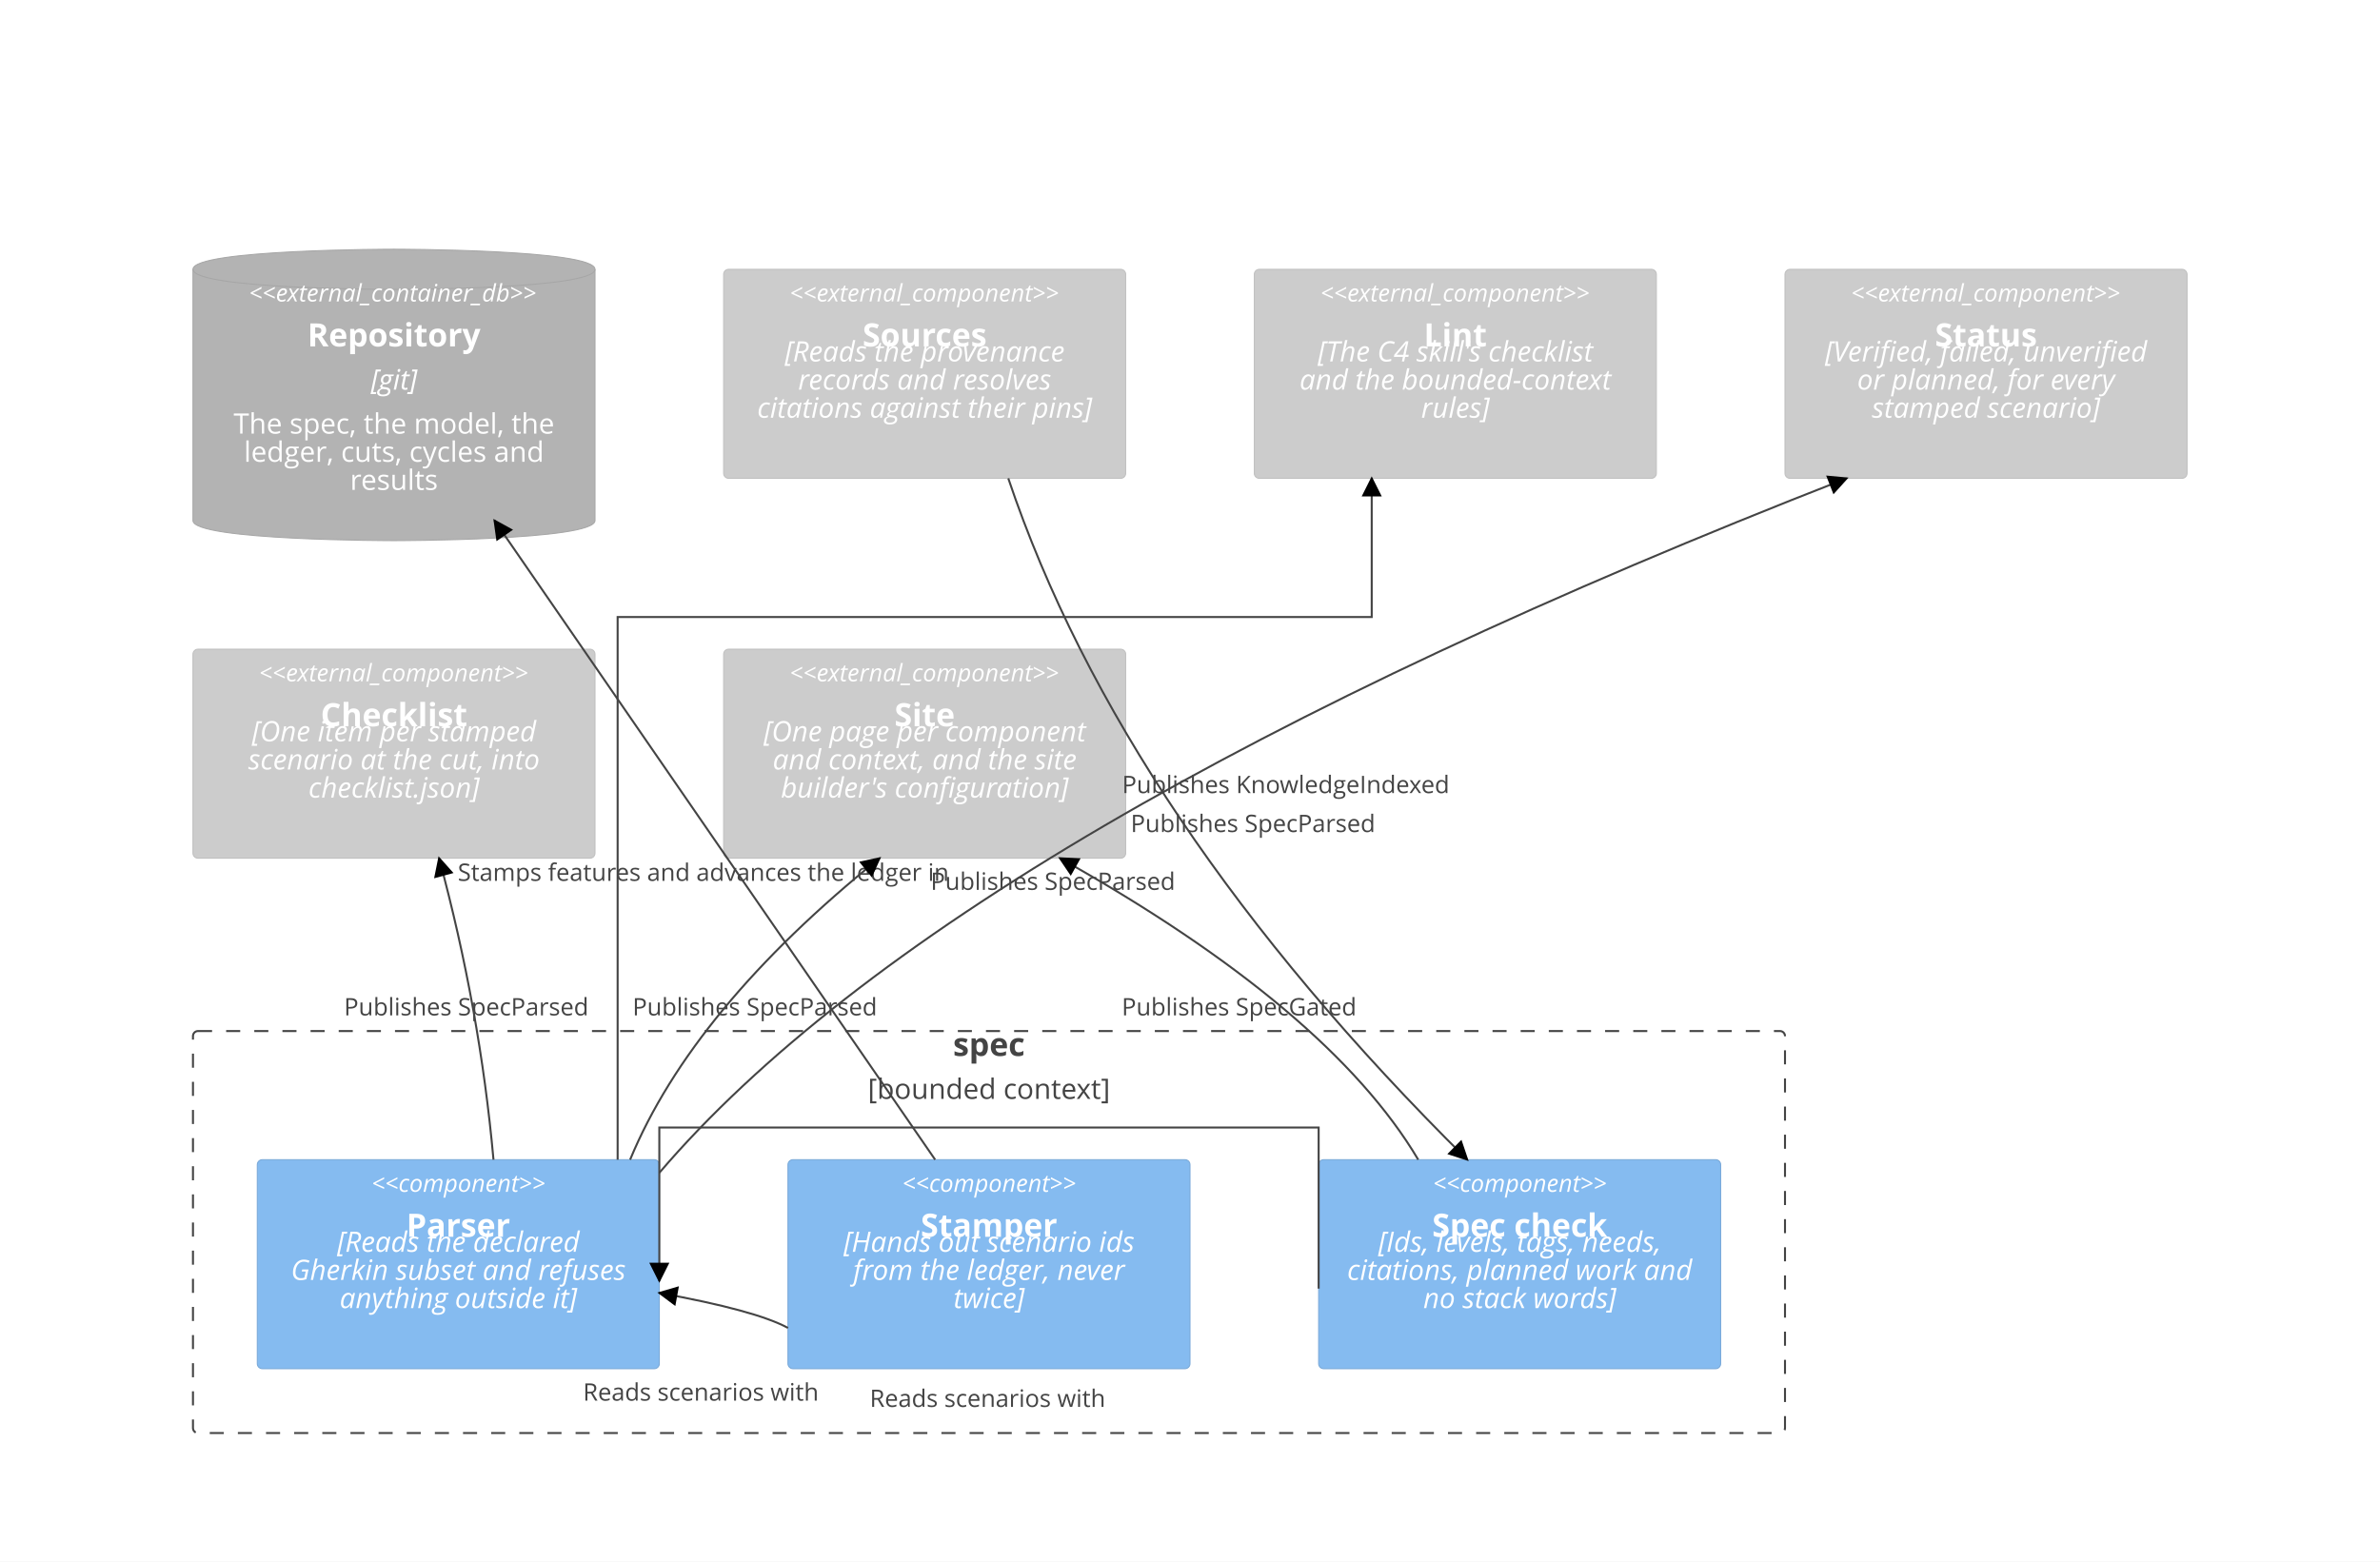
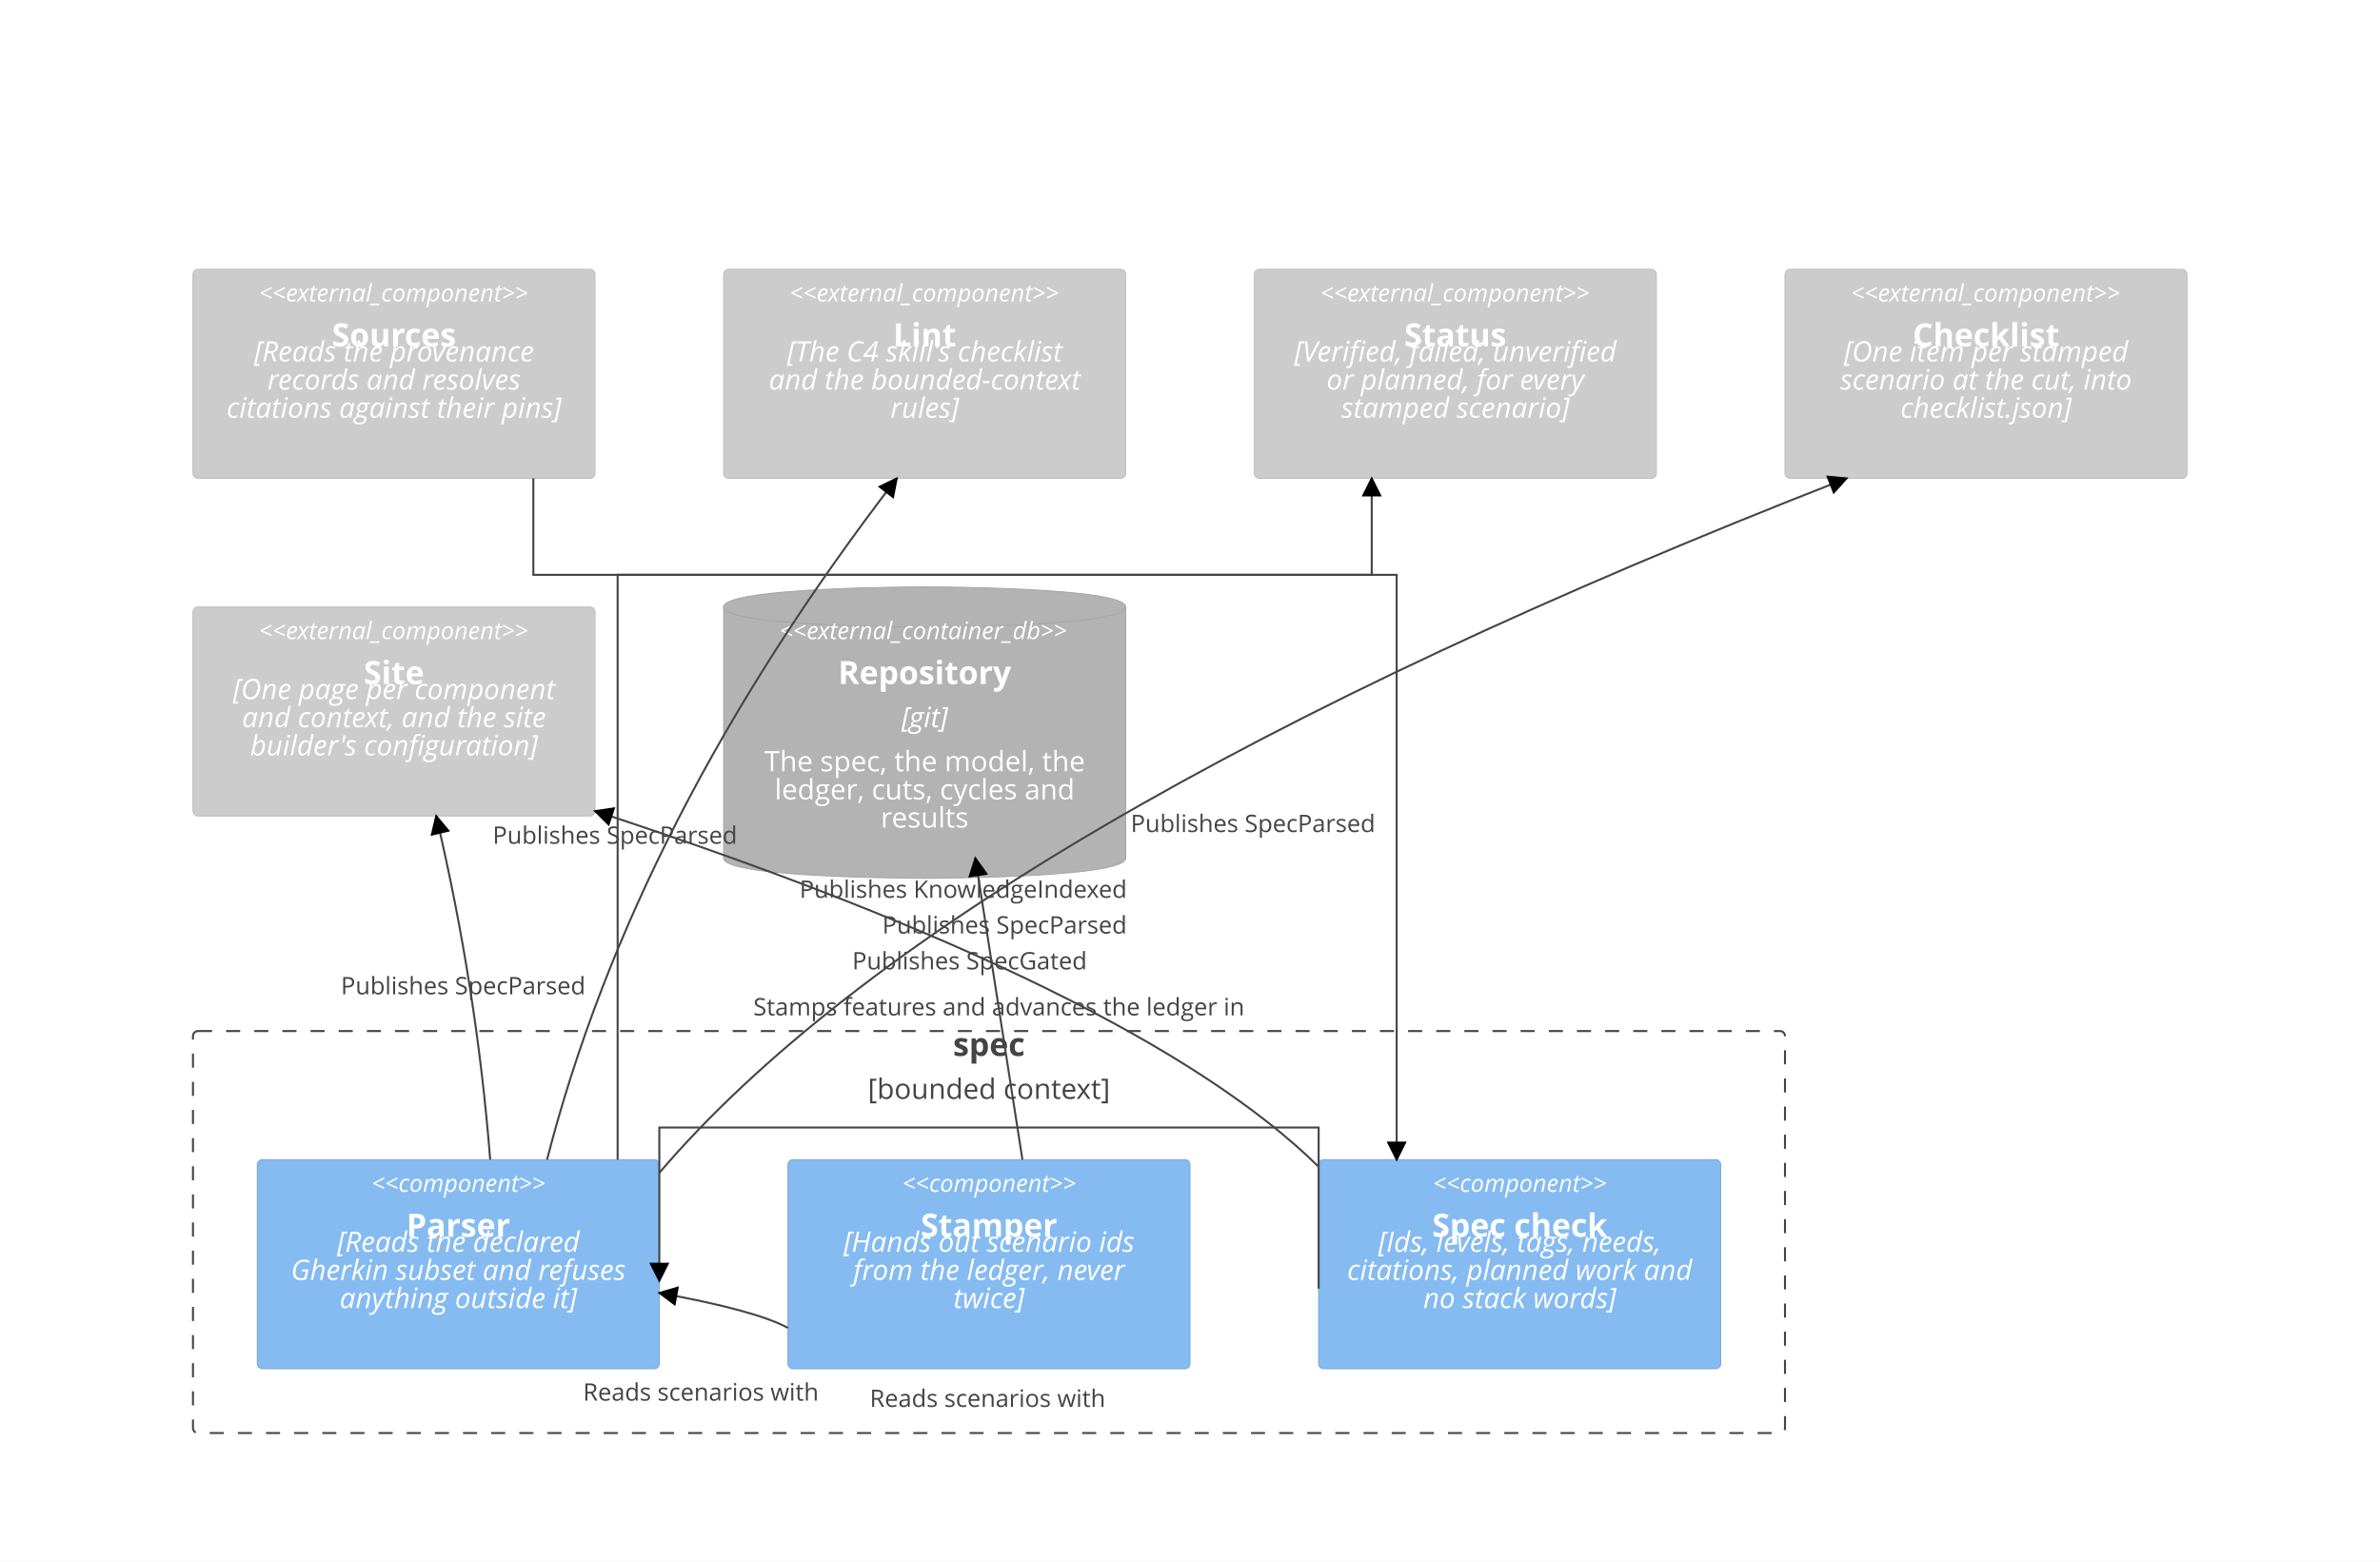
<svg xmlns="http://www.w3.org/2000/svg" width="100%" viewBox="0 -8 1184 777" style="max-width: 1184.000px;">
  <rect x="0" y="-8" width="1184" height="777" fill="#FFFFFF" />
  <defs>
    <symbol id="computer" width="24" height="24">
      <path transform="scale(.5)" d="M2 2v13h20v-13h-20zm18 11h-16v-9h16v9zm-10.228 6l.466-1h3.524l.467 1h-4.457zm14.228 3h-24l2-6h2.104l-1.33 4h18.45l-1.297-4h2.073l2 6zm-5-10h-14v-7h14v7z" />
    </symbol>
  </defs>
  <defs>
    <symbol id="database" fill-rule="evenodd" clip-rule="evenodd">
      <path transform="scale(.5)" d="M12.258.001l.256.004.255.005.253.008.251.01.249.012.247.015.246.016.242.019.241.02.239.023.236.024.233.027.231.028.229.031.225.032.223.034.22.036.217.038.214.04.211.041.208.043.205.045.201.046.198.048.194.05.191.051.187.053.183.054.18.056.175.057.172.059.168.06.163.061.16.063.155.064.15.066.074.033.073.033.071.034.07.034.069.035.068.035.067.035.066.035.064.036.064.036.062.036.06.036.06.037.058.037.058.037.055.038.055.038.053.038.052.038.051.039.05.039.048.039.047.039.045.04.044.04.043.04.041.04.04.041.039.041.037.041.036.041.034.041.033.042.032.042.03.042.029.042.027.042.026.043.024.043.023.043.021.043.02.043.018.044.017.043.015.044.013.044.012.044.011.045.009.044.007.045.006.045.004.045.002.045.001.045v17l-.001.045-.002.045-.004.045-.006.045-.007.045-.009.044-.011.045-.012.044-.013.044-.015.044-.017.043-.018.044-.02.043-.021.043-.023.043-.024.043-.026.043-.027.042-.029.042-.03.042-.032.042-.033.042-.034.041-.036.041-.037.041-.039.041-.04.041-.041.04-.043.04-.044.04-.045.04-.047.039-.048.039-.05.039-.051.039-.052.038-.053.038-.055.038-.055.038-.058.037-.058.037-.06.037-.06.036-.062.036-.064.036-.064.036-.066.035-.067.035-.068.035-.069.035-.07.034-.071.034-.073.033-.074.033-.15.066-.155.064-.16.063-.163.061-.168.06-.172.059-.175.057-.18.056-.183.054-.187.053-.191.051-.194.05-.198.048-.201.046-.205.045-.208.043-.211.041-.214.04-.217.038-.22.036-.223.034-.225.032-.229.031-.231.028-.233.027-.236.024-.239.023-.241.02-.242.019-.246.016-.247.015-.249.012-.251.01-.253.008-.255.005-.256.004-.258.001-.258-.001-.256-.004-.255-.005-.253-.008-.251-.01-.249-.012-.247-.015-.245-.016-.243-.019-.241-.02-.238-.023-.236-.024-.234-.027-.231-.028-.228-.031-.226-.032-.223-.034-.22-.036-.217-.038-.214-.04-.211-.041-.208-.043-.204-.045-.201-.046-.198-.048-.195-.05-.19-.051-.187-.053-.184-.054-.179-.056-.176-.057-.172-.059-.167-.06-.164-.061-.159-.063-.155-.064-.151-.066-.074-.033-.072-.033-.072-.034-.07-.034-.069-.035-.068-.035-.067-.035-.066-.035-.064-.036-.063-.036-.062-.036-.061-.036-.06-.037-.058-.037-.057-.037-.056-.038-.055-.038-.053-.038-.052-.038-.051-.039-.049-.039-.049-.039-.046-.039-.046-.04-.044-.04-.043-.04-.041-.04-.04-.041-.039-.041-.037-.041-.036-.041-.034-.041-.033-.042-.032-.042-.03-.042-.029-.042-.027-.042-.026-.043-.024-.043-.023-.043-.021-.043-.02-.043-.018-.044-.017-.043-.015-.044-.013-.044-.012-.044-.011-.045-.009-.044-.007-.045-.006-.045-.004-.045-.002-.045-.001-.045v-17l.001-.045.002-.045.004-.045.006-.045.007-.045.009-.044.011-.045.012-.044.013-.044.015-.044.017-.043.018-.044.02-.043.021-.043.023-.043.024-.043.026-.043.027-.042.029-.042.03-.042.032-.042.033-.042.034-.041.036-.041.037-.041.039-.041.04-.041.041-.04.043-.04.044-.04.046-.04.046-.039.049-.039.049-.039.051-.039.052-.038.053-.038.055-.038.056-.038.057-.037.058-.037.06-.037.061-.036.062-.036.063-.036.064-.036.066-.035.067-.035.068-.035.069-.035.07-.034.072-.034.072-.033.074-.033.151-.066.155-.064.159-.063.164-.061.167-.06.172-.059.176-.057.179-.056.184-.054.187-.053.19-.051.195-.05.198-.048.201-.046.204-.045.208-.043.211-.041.214-.04.217-.038.22-.036.223-.034.226-.032.228-.031.231-.028.234-.027.236-.024.238-.023.241-.02.243-.019.245-.016.247-.015.249-.012.251-.01.253-.008.255-.005.256-.004.258-.001.258.001z" />
    </symbol>
  </defs>
  <defs>
    <symbol id="clock" width="24" height="24">
      <path transform="scale(.5)" d="M12 2c5.514 0 10 4.486 10 10s-4.486 10-10 10-10-4.486-10-10 4.486-10 10-10zm0-2c-6.627 0-12 5.373-12 12s5.373 12 12 12 12-5.373 12-12-5.373-12-12-12zm5.848 12.459c.202.038.202.333.001.372-1.907.361-6.045 1.111-6.547 1.111-.719 0-1.301-.582-1.301-1.301 0-.512.77-5.447 1.125-7.445.034-.192.312-.181.343.014l.985 6.238 5.394 1.011z" />
    </symbol>
  </defs>
  <g class="person-man">
-     <path fill="#B3B3B3" stroke-width="0.5" stroke="#A6A6A6" d="M96,126c0,-10 100,-10 100,-10c0,0 100,0 100,10l0,125c0,10 -100,10 -100,10c0,0 -100,0 -100,-10l0,-125" />
-     <path fill="none" stroke-width="0.5" stroke="#A6A6A6" d="M96,126c0,10 100,10 100,10c0,0 100,0 100,-10" />
-     <text fill="#FFFFFF" font-family="Open Sans,sans-serif" font-size="12" font-style="italic" lengthAdjust="spacing" textLength="143" x="124" y="142">&lt;&lt;external_container_db&gt;&gt;</text>
+     <rect x="96" y="126" fill="#CCCCCC" stroke="#BFBFBF" width="200" height="104" rx="2.5" ry="2.5" stroke-width="0.5" />
+     <text fill="#FFFFFF" font-family="Open Sans,sans-serif" font-size="12" font-style="italic" lengthAdjust="spacing" textLength="133" x="129" y="142">&lt;&lt;external_component&gt;&gt;</text>
    <text x="196.00" y="160.00" dominant-baseline="middle" fill="#FFFFFF" style="text-anchor: middle; font-size: 16px; font-weight: bold; font-family: Open Sans,sans-serif">
-       <tspan dy="0.00" alignment-baseline="mathematical">Repository</tspan>
+       <tspan dy="0.00" alignment-baseline="mathematical">Sources</tspan>
    </text>
    <text x="196.00" y="182.00" dominant-baseline="middle" fill="#FFFFFF" style="text-anchor: middle; font-size: 14px; font-weight: normal; font-family: Open Sans,sans-serif" font-style="italic">
-       <tspan dy="0.00" alignment-baseline="mathematical">[git]</tspan>
-     </text>
-     <text x="196.00" y="218.00" dominant-baseline="middle" fill="#FFFFFF" style="text-anchor: middle; font-size: 14px; font-weight: normal; font-family: Open Sans,sans-serif">
-       <tspan dy="-14.00" alignment-baseline="mathematical">The spec, the model, the</tspan>
-     </text>
-     <text x="196.00" y="218.00" dominant-baseline="middle" fill="#FFFFFF" style="text-anchor: middle; font-size: 14px; font-weight: normal; font-family: Open Sans,sans-serif">
-       <tspan dy="0.00" alignment-baseline="mathematical">ledger, cuts, cycles and</tspan>
-     </text>
-     <text x="196.00" y="218.00" dominant-baseline="middle" fill="#FFFFFF" style="text-anchor: middle; font-size: 14px; font-weight: normal; font-family: Open Sans,sans-serif">
-       <tspan dy="14.00" alignment-baseline="mathematical">results</tspan>
+       <tspan dy="-14.00" alignment-baseline="mathematical">[Reads the provenance</tspan>
+     </text>
+     <text x="196.00" y="182.00" dominant-baseline="middle" fill="#FFFFFF" style="text-anchor: middle; font-size: 14px; font-weight: normal; font-family: Open Sans,sans-serif" font-style="italic">
+       <tspan dy="0.00" alignment-baseline="mathematical">records and resolves</tspan>
+     </text>
+     <text x="196.00" y="182.00" dominant-baseline="middle" fill="#FFFFFF" style="text-anchor: middle; font-size: 14px; font-weight: normal; font-family: Open Sans,sans-serif" font-style="italic">
+       <tspan dy="14.00" alignment-baseline="mathematical">citations against their pins]</tspan>
    </text>
  </g>
  <g class="person-man">
    <rect x="360" y="126" fill="#CCCCCC" stroke="#BFBFBF" width="200" height="104" rx="2.5" ry="2.5" stroke-width="0.5" />
    <text fill="#FFFFFF" font-family="Open Sans,sans-serif" font-size="12" font-style="italic" lengthAdjust="spacing" textLength="133" x="393" y="142">&lt;&lt;external_component&gt;&gt;</text>
    <text x="460.00" y="160.00" dominant-baseline="middle" fill="#FFFFFF" style="text-anchor: middle; font-size: 16px; font-weight: bold; font-family: Open Sans,sans-serif">
-       <tspan dy="0.00" alignment-baseline="mathematical">Sources</tspan>
+       <tspan dy="0.00" alignment-baseline="mathematical">Lint</tspan>
    </text>
    <text x="460.00" y="182.00" dominant-baseline="middle" fill="#FFFFFF" style="text-anchor: middle; font-size: 14px; font-weight: normal; font-family: Open Sans,sans-serif" font-style="italic">
-       <tspan dy="-14.00" alignment-baseline="mathematical">[Reads the provenance</tspan>
+       <tspan dy="-14.00" alignment-baseline="mathematical">[The C4 skill's checklist</tspan>
    </text>
    <text x="460.00" y="182.00" dominant-baseline="middle" fill="#FFFFFF" style="text-anchor: middle; font-size: 14px; font-weight: normal; font-family: Open Sans,sans-serif" font-style="italic">
-       <tspan dy="0.00" alignment-baseline="mathematical">records and resolves</tspan>
+       <tspan dy="0.00" alignment-baseline="mathematical">and the bounded-context</tspan>
    </text>
    <text x="460.00" y="182.00" dominant-baseline="middle" fill="#FFFFFF" style="text-anchor: middle; font-size: 14px; font-weight: normal; font-family: Open Sans,sans-serif" font-style="italic">
-       <tspan dy="14.00" alignment-baseline="mathematical">citations against their pins]</tspan>
+       <tspan dy="14.00" alignment-baseline="mathematical">rules]</tspan>
    </text>
  </g>
  <g class="person-man">
    <rect x="624" y="126" fill="#CCCCCC" stroke="#BFBFBF" width="200" height="104" rx="2.5" ry="2.5" stroke-width="0.5" />
    <text fill="#FFFFFF" font-family="Open Sans,sans-serif" font-size="12" font-style="italic" lengthAdjust="spacing" textLength="133" x="657" y="142">&lt;&lt;external_component&gt;&gt;</text>
    <text x="724.00" y="160.00" dominant-baseline="middle" fill="#FFFFFF" style="text-anchor: middle; font-size: 16px; font-weight: bold; font-family: Open Sans,sans-serif">
-       <tspan dy="0.00" alignment-baseline="mathematical">Lint</tspan>
+       <tspan dy="0.00" alignment-baseline="mathematical">Status</tspan>
    </text>
    <text x="724.00" y="182.00" dominant-baseline="middle" fill="#FFFFFF" style="text-anchor: middle; font-size: 14px; font-weight: normal; font-family: Open Sans,sans-serif" font-style="italic">
-       <tspan dy="-14.00" alignment-baseline="mathematical">[The C4 skill's checklist</tspan>
+       <tspan dy="-14.00" alignment-baseline="mathematical">[Verified, failed, unverified</tspan>
    </text>
    <text x="724.00" y="182.00" dominant-baseline="middle" fill="#FFFFFF" style="text-anchor: middle; font-size: 14px; font-weight: normal; font-family: Open Sans,sans-serif" font-style="italic">
-       <tspan dy="0.00" alignment-baseline="mathematical">and the bounded-context</tspan>
+       <tspan dy="0.00" alignment-baseline="mathematical">or planned, for every</tspan>
    </text>
    <text x="724.00" y="182.00" dominant-baseline="middle" fill="#FFFFFF" style="text-anchor: middle; font-size: 14px; font-weight: normal; font-family: Open Sans,sans-serif" font-style="italic">
-       <tspan dy="14.00" alignment-baseline="mathematical">rules]</tspan>
+       <tspan dy="14.00" alignment-baseline="mathematical">stamped scenario]</tspan>
    </text>
  </g>
  <g class="person-man">
    <rect x="888" y="126" fill="#CCCCCC" stroke="#BFBFBF" width="200" height="104" rx="2.5" ry="2.5" stroke-width="0.5" />
    <text fill="#FFFFFF" font-family="Open Sans,sans-serif" font-size="12" font-style="italic" lengthAdjust="spacing" textLength="133" x="921" y="142">&lt;&lt;external_component&gt;&gt;</text>
    <text x="988.00" y="160.00" dominant-baseline="middle" fill="#FFFFFF" style="text-anchor: middle; font-size: 16px; font-weight: bold; font-family: Open Sans,sans-serif">
-       <tspan dy="0.00" alignment-baseline="mathematical">Status</tspan>
+       <tspan dy="0.00" alignment-baseline="mathematical">Checklist</tspan>
    </text>
    <text x="988.00" y="182.00" dominant-baseline="middle" fill="#FFFFFF" style="text-anchor: middle; font-size: 14px; font-weight: normal; font-family: Open Sans,sans-serif" font-style="italic">
-       <tspan dy="-14.00" alignment-baseline="mathematical">[Verified, failed, unverified</tspan>
+       <tspan dy="-14.00" alignment-baseline="mathematical">[One item per stamped</tspan>
    </text>
    <text x="988.00" y="182.00" dominant-baseline="middle" fill="#FFFFFF" style="text-anchor: middle; font-size: 14px; font-weight: normal; font-family: Open Sans,sans-serif" font-style="italic">
-       <tspan dy="0.00" alignment-baseline="mathematical">or planned, for every</tspan>
+       <tspan dy="0.00" alignment-baseline="mathematical">scenario at the cut, into</tspan>
    </text>
    <text x="988.00" y="182.00" dominant-baseline="middle" fill="#FFFFFF" style="text-anchor: middle; font-size: 14px; font-weight: normal; font-family: Open Sans,sans-serif" font-style="italic">
-       <tspan dy="14.00" alignment-baseline="mathematical">stamped scenario]</tspan>
-     </text>
-   </g>
-   <g class="person-man">
-     <rect x="96" y="315" fill="#CCCCCC" stroke="#BFBFBF" width="200" height="104" rx="2.5" ry="2.5" stroke-width="0.5" />
-     <text fill="#FFFFFF" font-family="Open Sans,sans-serif" font-size="12" font-style="italic" lengthAdjust="spacing" textLength="133" x="129" y="331">&lt;&lt;external_component&gt;&gt;</text>
-     <text x="196.00" y="349.00" dominant-baseline="middle" fill="#FFFFFF" style="text-anchor: middle; font-size: 16px; font-weight: bold; font-family: Open Sans,sans-serif">
-       <tspan dy="0.00" alignment-baseline="mathematical">Checklist</tspan>
-     </text>
-     <text x="196.00" y="371.00" dominant-baseline="middle" fill="#FFFFFF" style="text-anchor: middle; font-size: 14px; font-weight: normal; font-family: Open Sans,sans-serif" font-style="italic">
-       <tspan dy="-14.00" alignment-baseline="mathematical">[One item per stamped</tspan>
-     </text>
-     <text x="196.00" y="371.00" dominant-baseline="middle" fill="#FFFFFF" style="text-anchor: middle; font-size: 14px; font-weight: normal; font-family: Open Sans,sans-serif" font-style="italic">
-       <tspan dy="0.00" alignment-baseline="mathematical">scenario at the cut, into</tspan>
-     </text>
-     <text x="196.00" y="371.00" dominant-baseline="middle" fill="#FFFFFF" style="text-anchor: middle; font-size: 14px; font-weight: normal; font-family: Open Sans,sans-serif" font-style="italic">
      <tspan dy="14.00" alignment-baseline="mathematical">checklist.json]</tspan>
    </text>
  </g>
  <g class="person-man">
-     <rect x="360" y="315" fill="#CCCCCC" stroke="#BFBFBF" width="200" height="104" rx="2.5" ry="2.5" stroke-width="0.5" />
-     <text fill="#FFFFFF" font-family="Open Sans,sans-serif" font-size="12" font-style="italic" lengthAdjust="spacing" textLength="133" x="393" y="331">&lt;&lt;external_component&gt;&gt;</text>
-     <text x="460.00" y="349.00" dominant-baseline="middle" fill="#FFFFFF" style="text-anchor: middle; font-size: 16px; font-weight: bold; font-family: Open Sans,sans-serif">
+     <rect x="96" y="294" fill="#CCCCCC" stroke="#BFBFBF" width="200" height="104" rx="2.5" ry="2.5" stroke-width="0.5" />
+     <text fill="#FFFFFF" font-family="Open Sans,sans-serif" font-size="12" font-style="italic" lengthAdjust="spacing" textLength="133" x="129" y="310">&lt;&lt;external_component&gt;&gt;</text>
+     <text x="196.00" y="328.00" dominant-baseline="middle" fill="#FFFFFF" style="text-anchor: middle; font-size: 16px; font-weight: bold; font-family: Open Sans,sans-serif">
      <tspan dy="0.00" alignment-baseline="mathematical">Site</tspan>
    </text>
-     <text x="460.00" y="371.00" dominant-baseline="middle" fill="#FFFFFF" style="text-anchor: middle; font-size: 14px; font-weight: normal; font-family: Open Sans,sans-serif" font-style="italic">
+     <text x="196.00" y="350.00" dominant-baseline="middle" fill="#FFFFFF" style="text-anchor: middle; font-size: 14px; font-weight: normal; font-family: Open Sans,sans-serif" font-style="italic">
      <tspan dy="-14.00" alignment-baseline="mathematical">[One page per component</tspan>
    </text>
-     <text x="460.00" y="371.00" dominant-baseline="middle" fill="#FFFFFF" style="text-anchor: middle; font-size: 14px; font-weight: normal; font-family: Open Sans,sans-serif" font-style="italic">
+     <text x="196.00" y="350.00" dominant-baseline="middle" fill="#FFFFFF" style="text-anchor: middle; font-size: 14px; font-weight: normal; font-family: Open Sans,sans-serif" font-style="italic">
      <tspan dy="0.00" alignment-baseline="mathematical">and context, and the site</tspan>
    </text>
-     <text x="460.00" y="371.00" dominant-baseline="middle" fill="#FFFFFF" style="text-anchor: middle; font-size: 14px; font-weight: normal; font-family: Open Sans,sans-serif" font-style="italic">
+     <text x="196.00" y="350.00" dominant-baseline="middle" fill="#FFFFFF" style="text-anchor: middle; font-size: 14px; font-weight: normal; font-family: Open Sans,sans-serif" font-style="italic">
      <tspan dy="14.00" alignment-baseline="mathematical">builder's configuration]</tspan>
+     </text>
+   </g>
+   <g class="person-man">
+     <path fill="#B3B3B3" stroke-width="0.5" stroke="#A6A6A6" d="M360,294c0,-10 100,-10 100,-10c0,0 100,0 100,10l0,125c0,10 -100,10 -100,10c0,0 -100,0 -100,-10l0,-125" />
+     <path fill="none" stroke-width="0.5" stroke="#A6A6A6" d="M360,294c0,10 100,10 100,10c0,0 100,0 100,-10" />
+     <text fill="#FFFFFF" font-family="Open Sans,sans-serif" font-size="12" font-style="italic" lengthAdjust="spacing" textLength="143" x="388" y="310">&lt;&lt;external_container_db&gt;&gt;</text>
+     <text x="460.00" y="328.00" dominant-baseline="middle" fill="#FFFFFF" style="text-anchor: middle; font-size: 16px; font-weight: bold; font-family: Open Sans,sans-serif">
+       <tspan dy="0.00" alignment-baseline="mathematical">Repository</tspan>
+     </text>
+     <text x="460.00" y="350.00" dominant-baseline="middle" fill="#FFFFFF" style="text-anchor: middle; font-size: 14px; font-weight: normal; font-family: Open Sans,sans-serif" font-style="italic">
+       <tspan dy="0.00" alignment-baseline="mathematical">[git]</tspan>
+     </text>
+     <text x="460.00" y="386.00" dominant-baseline="middle" fill="#FFFFFF" style="text-anchor: middle; font-size: 14px; font-weight: normal; font-family: Open Sans,sans-serif">
+       <tspan dy="-14.00" alignment-baseline="mathematical">The spec, the model, the</tspan>
+     </text>
+     <text x="460.00" y="386.00" dominant-baseline="middle" fill="#FFFFFF" style="text-anchor: middle; font-size: 14px; font-weight: normal; font-family: Open Sans,sans-serif">
+       <tspan dy="0.00" alignment-baseline="mathematical">ledger, cuts, cycles and</tspan>
+     </text>
+     <text x="460.00" y="386.00" dominant-baseline="middle" fill="#FFFFFF" style="text-anchor: middle; font-size: 14px; font-weight: normal; font-family: Open Sans,sans-serif">
+       <tspan dy="14.00" alignment-baseline="mathematical">results</tspan>
    </text>
  </g>
  <g class="person-man">
    <rect x="128" y="569" fill="#85BBF0" stroke="#78A8D8" width="200" height="104" rx="2.5" ry="2.5" stroke-width="0.5" />
    <text fill="#FFFFFF" font-family="Open Sans,sans-serif" font-size="12" font-style="italic" lengthAdjust="spacing" textLength="86" x="185" y="585">&lt;&lt;component&gt;&gt;</text>
    <text x="228.00" y="603.00" dominant-baseline="middle" fill="#FFFFFF" style="text-anchor: middle; font-size: 16px; font-weight: bold; font-family: Open Sans,sans-serif">
      <tspan dy="0.00" alignment-baseline="mathematical">Parser</tspan>
    </text>
    <text x="228.00" y="625.00" dominant-baseline="middle" fill="#FFFFFF" style="text-anchor: middle; font-size: 14px; font-weight: normal; font-family: Open Sans,sans-serif" font-style="italic">
      <tspan dy="-14.00" alignment-baseline="mathematical">[Reads the declared</tspan>
    </text>
    <text x="228.00" y="625.00" dominant-baseline="middle" fill="#FFFFFF" style="text-anchor: middle; font-size: 14px; font-weight: normal; font-family: Open Sans,sans-serif" font-style="italic">
      <tspan dy="0.00" alignment-baseline="mathematical">Gherkin subset and refuses</tspan>
    </text>
    <text x="228.00" y="625.00" dominant-baseline="middle" fill="#FFFFFF" style="text-anchor: middle; font-size: 14px; font-weight: normal; font-family: Open Sans,sans-serif" font-style="italic">
      <tspan dy="14.00" alignment-baseline="mathematical">anything outside it]</tspan>
    </text>
  </g>
  <g class="person-man">
    <rect x="392" y="569" fill="#85BBF0" stroke="#78A8D8" width="200" height="104" rx="2.5" ry="2.5" stroke-width="0.5" />
    <text fill="#FFFFFF" font-family="Open Sans,sans-serif" font-size="12" font-style="italic" lengthAdjust="spacing" textLength="86" x="449" y="585">&lt;&lt;component&gt;&gt;</text>
    <text x="492.00" y="603.00" dominant-baseline="middle" fill="#FFFFFF" style="text-anchor: middle; font-size: 16px; font-weight: bold; font-family: Open Sans,sans-serif">
      <tspan dy="0.00" alignment-baseline="mathematical">Stamper</tspan>
    </text>
    <text x="492.00" y="625.00" dominant-baseline="middle" fill="#FFFFFF" style="text-anchor: middle; font-size: 14px; font-weight: normal; font-family: Open Sans,sans-serif" font-style="italic">
      <tspan dy="-14.00" alignment-baseline="mathematical">[Hands out scenario ids</tspan>
    </text>
    <text x="492.00" y="625.00" dominant-baseline="middle" fill="#FFFFFF" style="text-anchor: middle; font-size: 14px; font-weight: normal; font-family: Open Sans,sans-serif" font-style="italic">
      <tspan dy="0.00" alignment-baseline="mathematical">from the ledger, never</tspan>
    </text>
    <text x="492.00" y="625.00" dominant-baseline="middle" fill="#FFFFFF" style="text-anchor: middle; font-size: 14px; font-weight: normal; font-family: Open Sans,sans-serif" font-style="italic">
      <tspan dy="14.00" alignment-baseline="mathematical">twice]</tspan>
    </text>
  </g>
  <g class="person-man">
    <rect x="656" y="569" fill="#85BBF0" stroke="#78A8D8" width="200" height="104" rx="2.5" ry="2.5" stroke-width="0.5" />
    <text fill="#FFFFFF" font-family="Open Sans,sans-serif" font-size="12" font-style="italic" lengthAdjust="spacing" textLength="86" x="713" y="585">&lt;&lt;component&gt;&gt;</text>
    <text x="756.00" y="603.00" dominant-baseline="middle" fill="#FFFFFF" style="text-anchor: middle; font-size: 16px; font-weight: bold; font-family: Open Sans,sans-serif">
      <tspan dy="0.00" alignment-baseline="mathematical">Spec check</tspan>
    </text>
    <text x="756.00" y="625.00" dominant-baseline="middle" fill="#FFFFFF" style="text-anchor: middle; font-size: 14px; font-weight: normal; font-family: Open Sans,sans-serif" font-style="italic">
      <tspan dy="-14.00" alignment-baseline="mathematical">[Ids, levels, tags, needs,</tspan>
    </text>
    <text x="756.00" y="625.00" dominant-baseline="middle" fill="#FFFFFF" style="text-anchor: middle; font-size: 14px; font-weight: normal; font-family: Open Sans,sans-serif" font-style="italic">
      <tspan dy="0.00" alignment-baseline="mathematical">citations, planned work and</tspan>
    </text>
    <text x="756.00" y="625.00" dominant-baseline="middle" fill="#FFFFFF" style="text-anchor: middle; font-size: 14px; font-weight: normal; font-family: Open Sans,sans-serif" font-style="italic">
      <tspan dy="14.00" alignment-baseline="mathematical">no stack words]</tspan>
    </text>
  </g>
  <g>
    <rect x="96" y="505" fill="none" stroke="#444444" width="792" height="200" rx="2.5" ry="2.5" stroke-width="1" stroke-dasharray="7.0,7.0" />
    <text x="492.00" y="513.00" dominant-baseline="middle" fill="#444444" style="text-anchor: middle; font-size: 16px; font-weight: bold; font-family: Open Sans,sans-serif">
      <tspan dy="0.00" alignment-baseline="mathematical">spec</tspan>
    </text>
    <text x="492.00" y="535.00" dominant-baseline="middle" fill="#444444" style="text-anchor: middle; font-size: 14px; font-weight: normal; font-family: Open Sans,sans-serif">
      <tspan dy="0.00" alignment-baseline="mathematical">[bounded context]</tspan>
    </text>
  </g>
  <defs>
    <marker id="arrowhead" refX="9" refY="5" markerUnits="userSpaceOnUse" markerWidth="12" markerHeight="12" orient="auto">
      <path d="M 0 0 L 10 5 L 0 10 z" />
    </marker>
  </defs>
  <defs>
    <marker id="arrowend" refX="1" refY="5" markerUnits="userSpaceOnUse" markerWidth="12" markerHeight="12" orient="auto">
      <path d="M 10 0 L 0 5 L 10 10 z" />
    </marker>
  </defs>
  <defs>
    <marker id="crosshead" markerWidth="15" markerHeight="8" orient="auto" refX="16" refY="4">
      <path fill="black" stroke="#000000" stroke-width="1px" d="M 9,2 V 6 L16,4 Z" style="stroke-dasharray: 0, 0;" />
      <path fill="none" stroke="#000000" stroke-width="1px" d="M 0,1 L 6,7 M 6,1 L 0,7" style="stroke-dasharray: 0, 0;" />
    </marker>
  </defs>
  <defs>
    <marker id="filled-head" refX="18" refY="7" markerWidth="20" markerHeight="28" orient="auto">
      <path d="M 18,7 L9,13 L14,7 L9,1 Z" />
    </marker>
  </defs>
  <g>
-     <line x1="465.21" y1="569.00" x2="246.00" y2="251.00" stroke-width="1" stroke="#444444" style="fill: none;" marker-end="url(#arrowhead)" />
-     <text x="349.88" y="427.06" dominant-baseline="middle" fill="#444444" style="text-anchor: middle; font-size: 12px; font-weight: normal; font-family: Open Sans,sans-serif">
+     <line x1="508.64" y1="569.00" x2="485.23" y2="419.00" stroke-width="1" stroke="#444444" style="fill: none;" marker-end="url(#arrowhead)" />
+     <text x="496.93" y="494.00" dominant-baseline="middle" fill="#444444" style="text-anchor: middle; font-size: 12px; font-weight: normal; font-family: Open Sans,sans-serif">
      <tspan dy="0.00" alignment-baseline="mathematical">Stamps features and advances the ledger in</tspan>
    </text>
-     <path fill="none" stroke-width="1" stroke="#444444" d="M501.60,230.00 Q558.68,399.50 729.93,569.00" marker-end="url(#arrowhead)" />
-     <text x="639.65" y="383.41" dominant-baseline="middle" fill="#444444" style="text-anchor: middle; font-size: 12px; font-weight: normal; font-family: Open Sans,sans-serif">
+     <path fill="none" stroke-width="1" stroke="#444444" d="M265.33,230.00 L265.33,278.00 L694.82,278.00 L694.82,569.00" marker-end="url(#arrowhead)" />
+     <text x="479.19" y="435.49" dominant-baseline="middle" fill="#444444" style="text-anchor: middle; font-size: 12px; font-weight: normal; font-family: Open Sans,sans-serif">
      <tspan dy="0.00" alignment-baseline="mathematical">Publishes KnowledgeIndexed</tspan>
    </text>
-     <path fill="none" stroke-width="1" stroke="#444444" d="M307.26,569.00 L307.26,299.00 L682.40,299.00 L682.40,230.00" marker-end="url(#arrowhead)" />
-     <text x="523.80" y="431.55" dominant-baseline="middle" fill="#444444" style="text-anchor: middle; font-size: 12px; font-weight: normal; font-family: Open Sans,sans-serif">
+     <path fill="none" stroke-width="1" stroke="#444444" d="M272.15,569.00 Q315.65,399.50 446.13,230.00" marker-end="url(#arrowhead)" />
+     <text x="305.92" y="408.60" dominant-baseline="middle" fill="#444444" style="text-anchor: middle; font-size: 12px; font-weight: normal; font-family: Open Sans,sans-serif">
+       <tspan dy="0.00" alignment-baseline="mathematical">Publishes SpecParsed</tspan>
+     </text>
+     <path fill="none" stroke-width="1" stroke="#444444" d="M307.26,569.00 L307.26,278.00 L682.40,278.00 L682.40,230.00" marker-end="url(#arrowhead)" />
+     <text x="499.76" y="453.27" dominant-baseline="middle" fill="#444444" style="text-anchor: middle; font-size: 12px; font-weight: normal; font-family: Open Sans,sans-serif">
      <tspan dy="0.00" alignment-baseline="mathematical">Publishes SpecParsed</tspan>
    </text>
    <path fill="none" stroke-width="1" stroke="#444444" d="M328.00,575.53 Q475.67,402.77 918.67,230.00" marker-end="url(#arrowhead)" />
    <text x="623.33" y="402.77" dominant-baseline="middle" fill="#444444" style="text-anchor: middle; font-size: 12px; font-weight: normal; font-family: Open Sans,sans-serif">
      <tspan dy="0.00" alignment-baseline="mathematical">Publishes SpecParsed</tspan>
    </text>
-     <path fill="none" stroke-width="1" stroke="#444444" d="M245.50,569.00 Q238.74,494.00 218.43,419.00" marker-end="url(#arrowhead)" />
-     <text x="231.97" y="494.00" dominant-baseline="middle" fill="#444444" style="text-anchor: middle; font-size: 12px; font-weight: normal; font-family: Open Sans,sans-serif">
-       <tspan dy="0.00" alignment-baseline="mathematical">Publishes SpecParsed</tspan>
-     </text>
-     <path fill="none" stroke-width="1" stroke="#444444" d="M313.47,569.00 Q344.49,494.00 437.57,419.00" marker-end="url(#arrowhead)" />
-     <text x="375.52" y="494.00" dominant-baseline="middle" fill="#444444" style="text-anchor: middle; font-size: 12px; font-weight: normal; font-family: Open Sans,sans-serif">
-       <tspan dy="0.00" alignment-baseline="mathematical">Publishes SpecParsed</tspan>
-     </text>
-     <path fill="none" stroke-width="1" stroke="#444444" d="M705.54,569.00 Q660.98,494.00 527.29,419.00" marker-end="url(#arrowhead)" />
-     <text x="616.42" y="494.00" dominant-baseline="middle" fill="#444444" style="text-anchor: middle; font-size: 12px; font-weight: normal; font-family: Open Sans,sans-serif">
+     <path fill="none" stroke-width="1" stroke="#444444" d="M243.86,569.00 Q237.14,483.50 216.99,398.00" marker-end="url(#arrowhead)" />
+     <text x="230.42" y="483.50" dominant-baseline="middle" fill="#444444" style="text-anchor: middle; font-size: 12px; font-weight: normal; font-family: Open Sans,sans-serif">
+       <tspan dy="0.00" alignment-baseline="mathematical">Publishes SpecParsed</tspan>
+     </text>
+     <path fill="none" stroke-width="1" stroke="#444444" d="M656.00,572.52 Q566.00,484.03 296.00,395.55" marker-end="url(#arrowhead)" />
+     <text x="482.35" y="471.11" dominant-baseline="middle" fill="#444444" style="text-anchor: middle; font-size: 12px; font-weight: normal; font-family: Open Sans,sans-serif">
      <tspan dy="0.00" alignment-baseline="mathematical">Publishes SpecGated</tspan>
    </text>
    <path fill="none" stroke-width="1" stroke="#444444" d="M392.00,652.71 Q376.00,644.00 328.00,635.29" marker-end="url(#arrowhead)" />
    <text x="348.65" y="685.68" dominant-baseline="middle" fill="#444444" style="text-anchor: middle; font-size: 12px; font-weight: normal; font-family: Open Sans,sans-serif">
      <tspan dy="0.00" alignment-baseline="mathematical">Reads scenarios with</tspan>
    </text>
    <path fill="none" stroke-width="1" stroke="#444444" d="M656.00,633.15 L656.00,553.00 L328.00,553.00 L328.00,629.28" marker-end="url(#arrowhead)" />
    <text x="491.32" y="688.81" dominant-baseline="middle" fill="#444444" style="text-anchor: middle; font-size: 12px; font-weight: normal; font-family: Open Sans,sans-serif">
      <tspan dy="0.00" alignment-baseline="mathematical">Reads scenarios with</tspan>
    </text>
  </g>
</svg>
